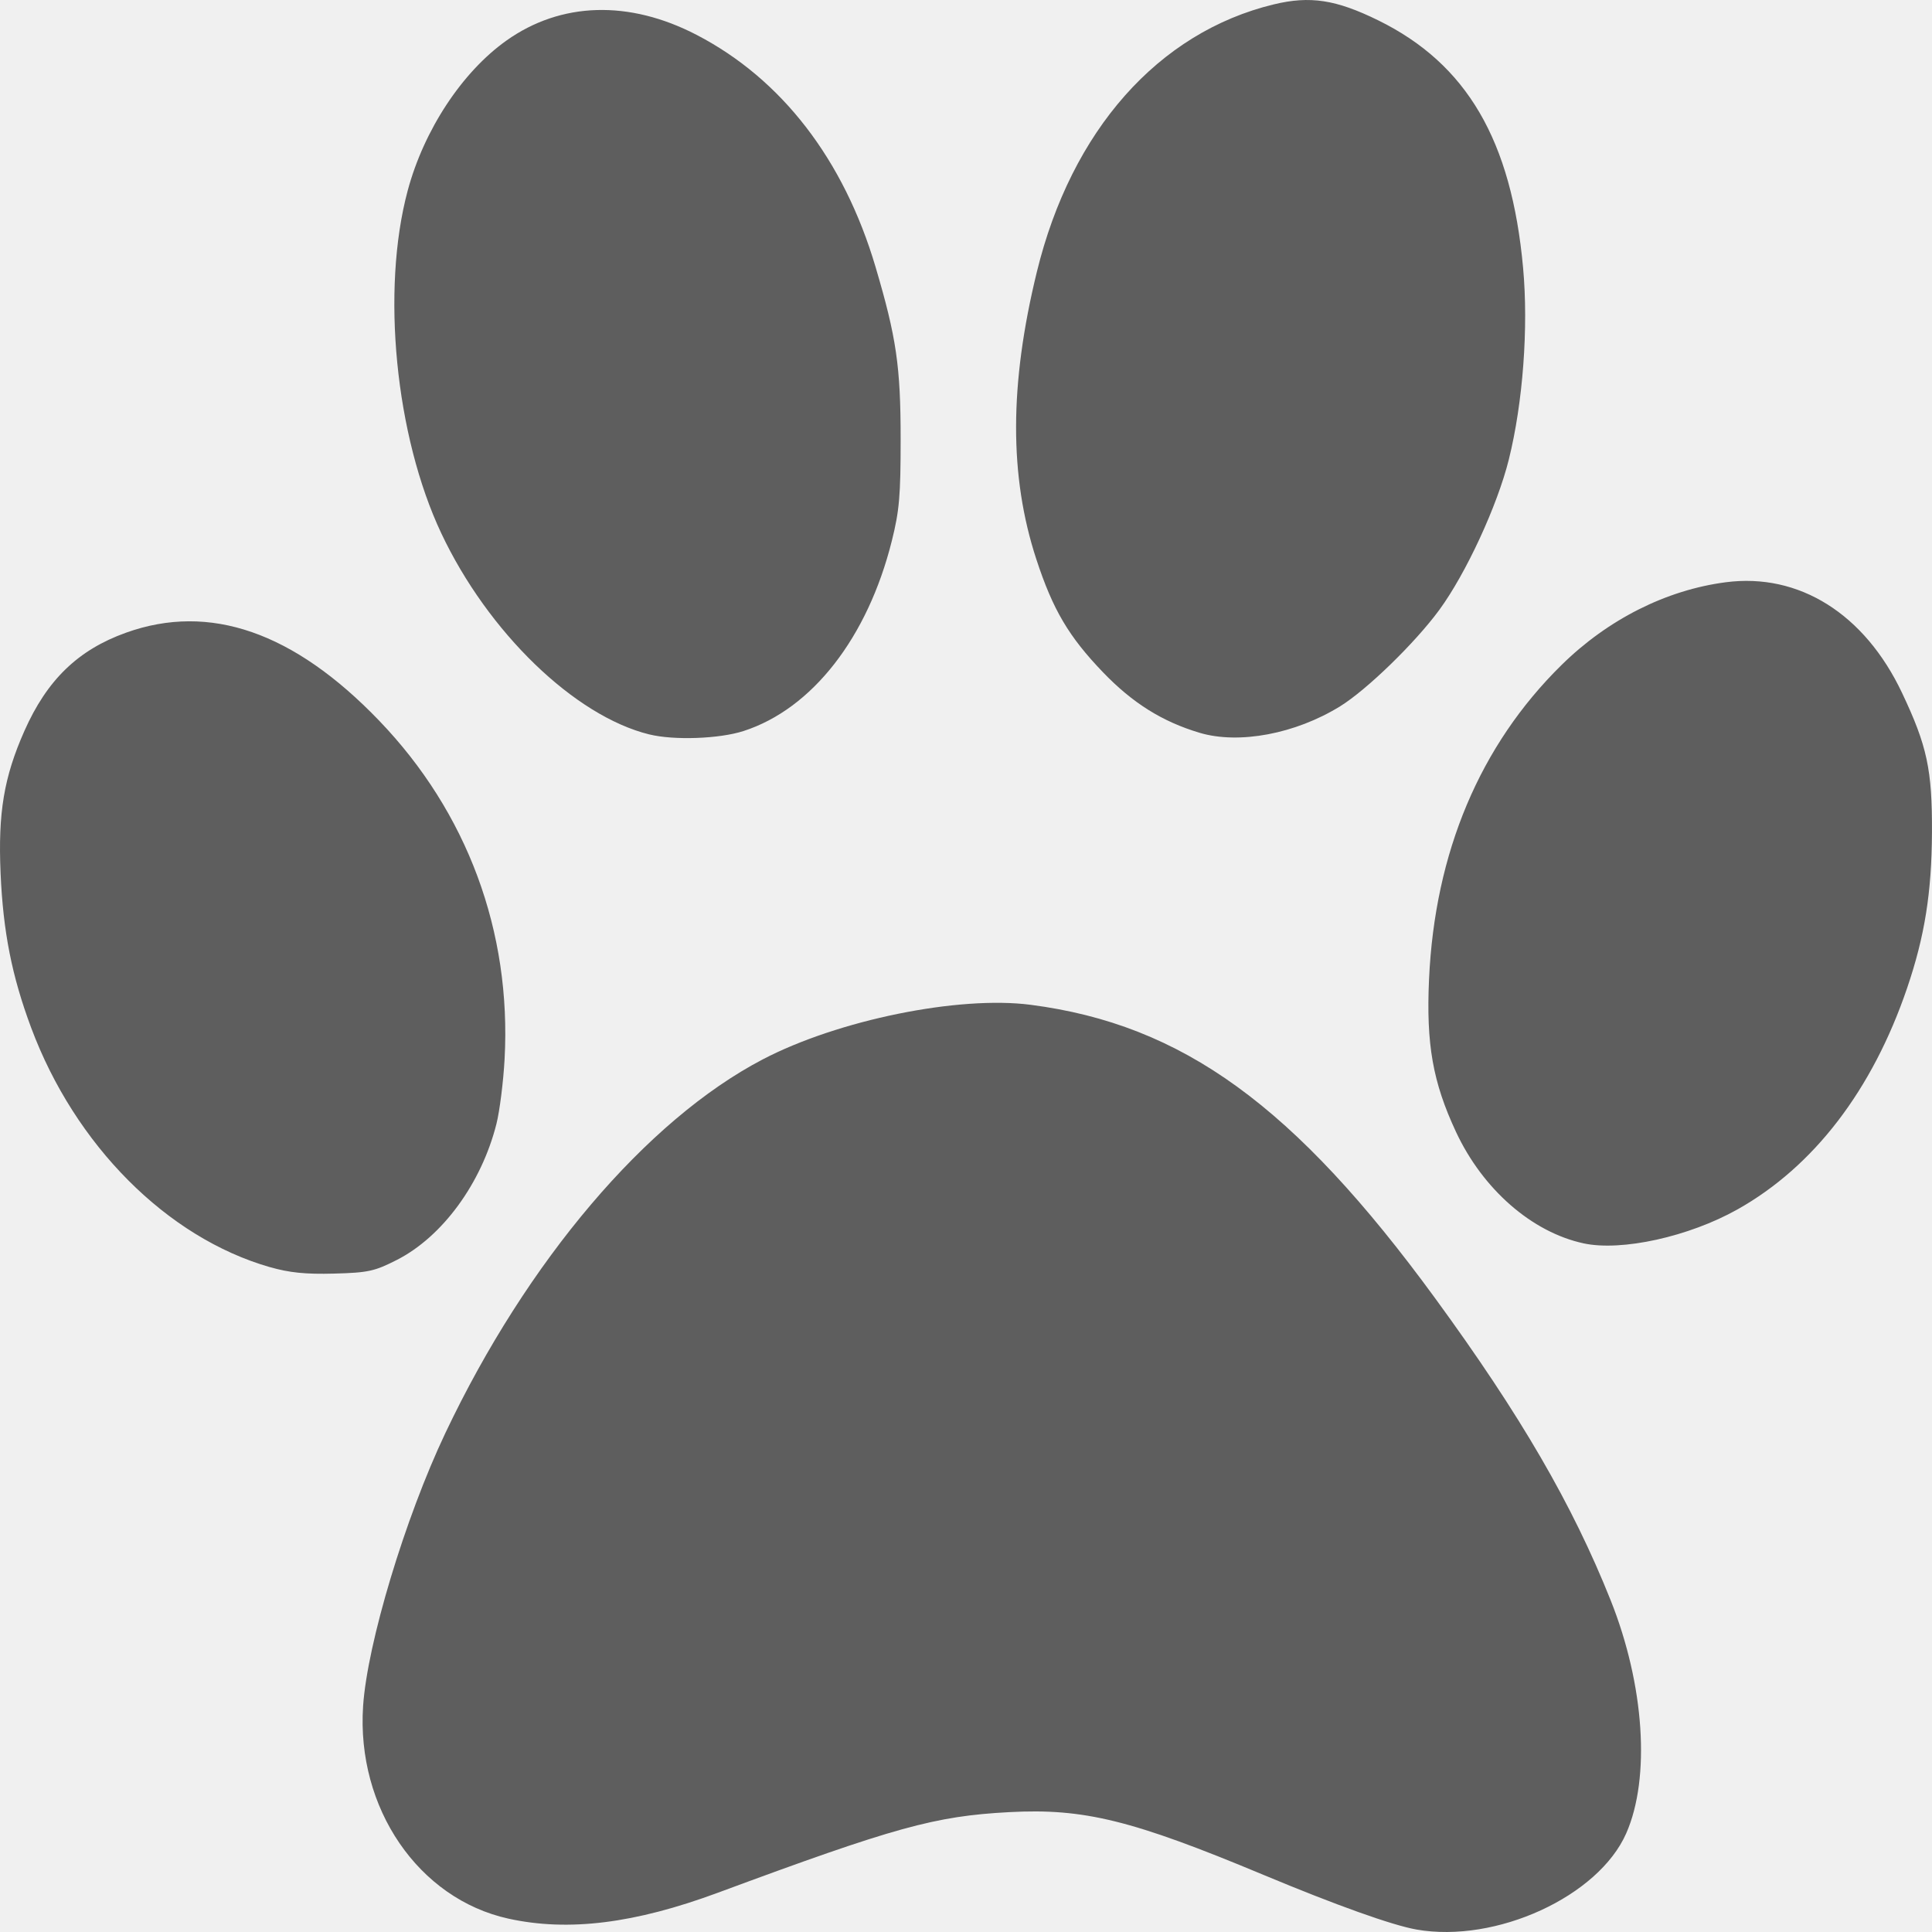
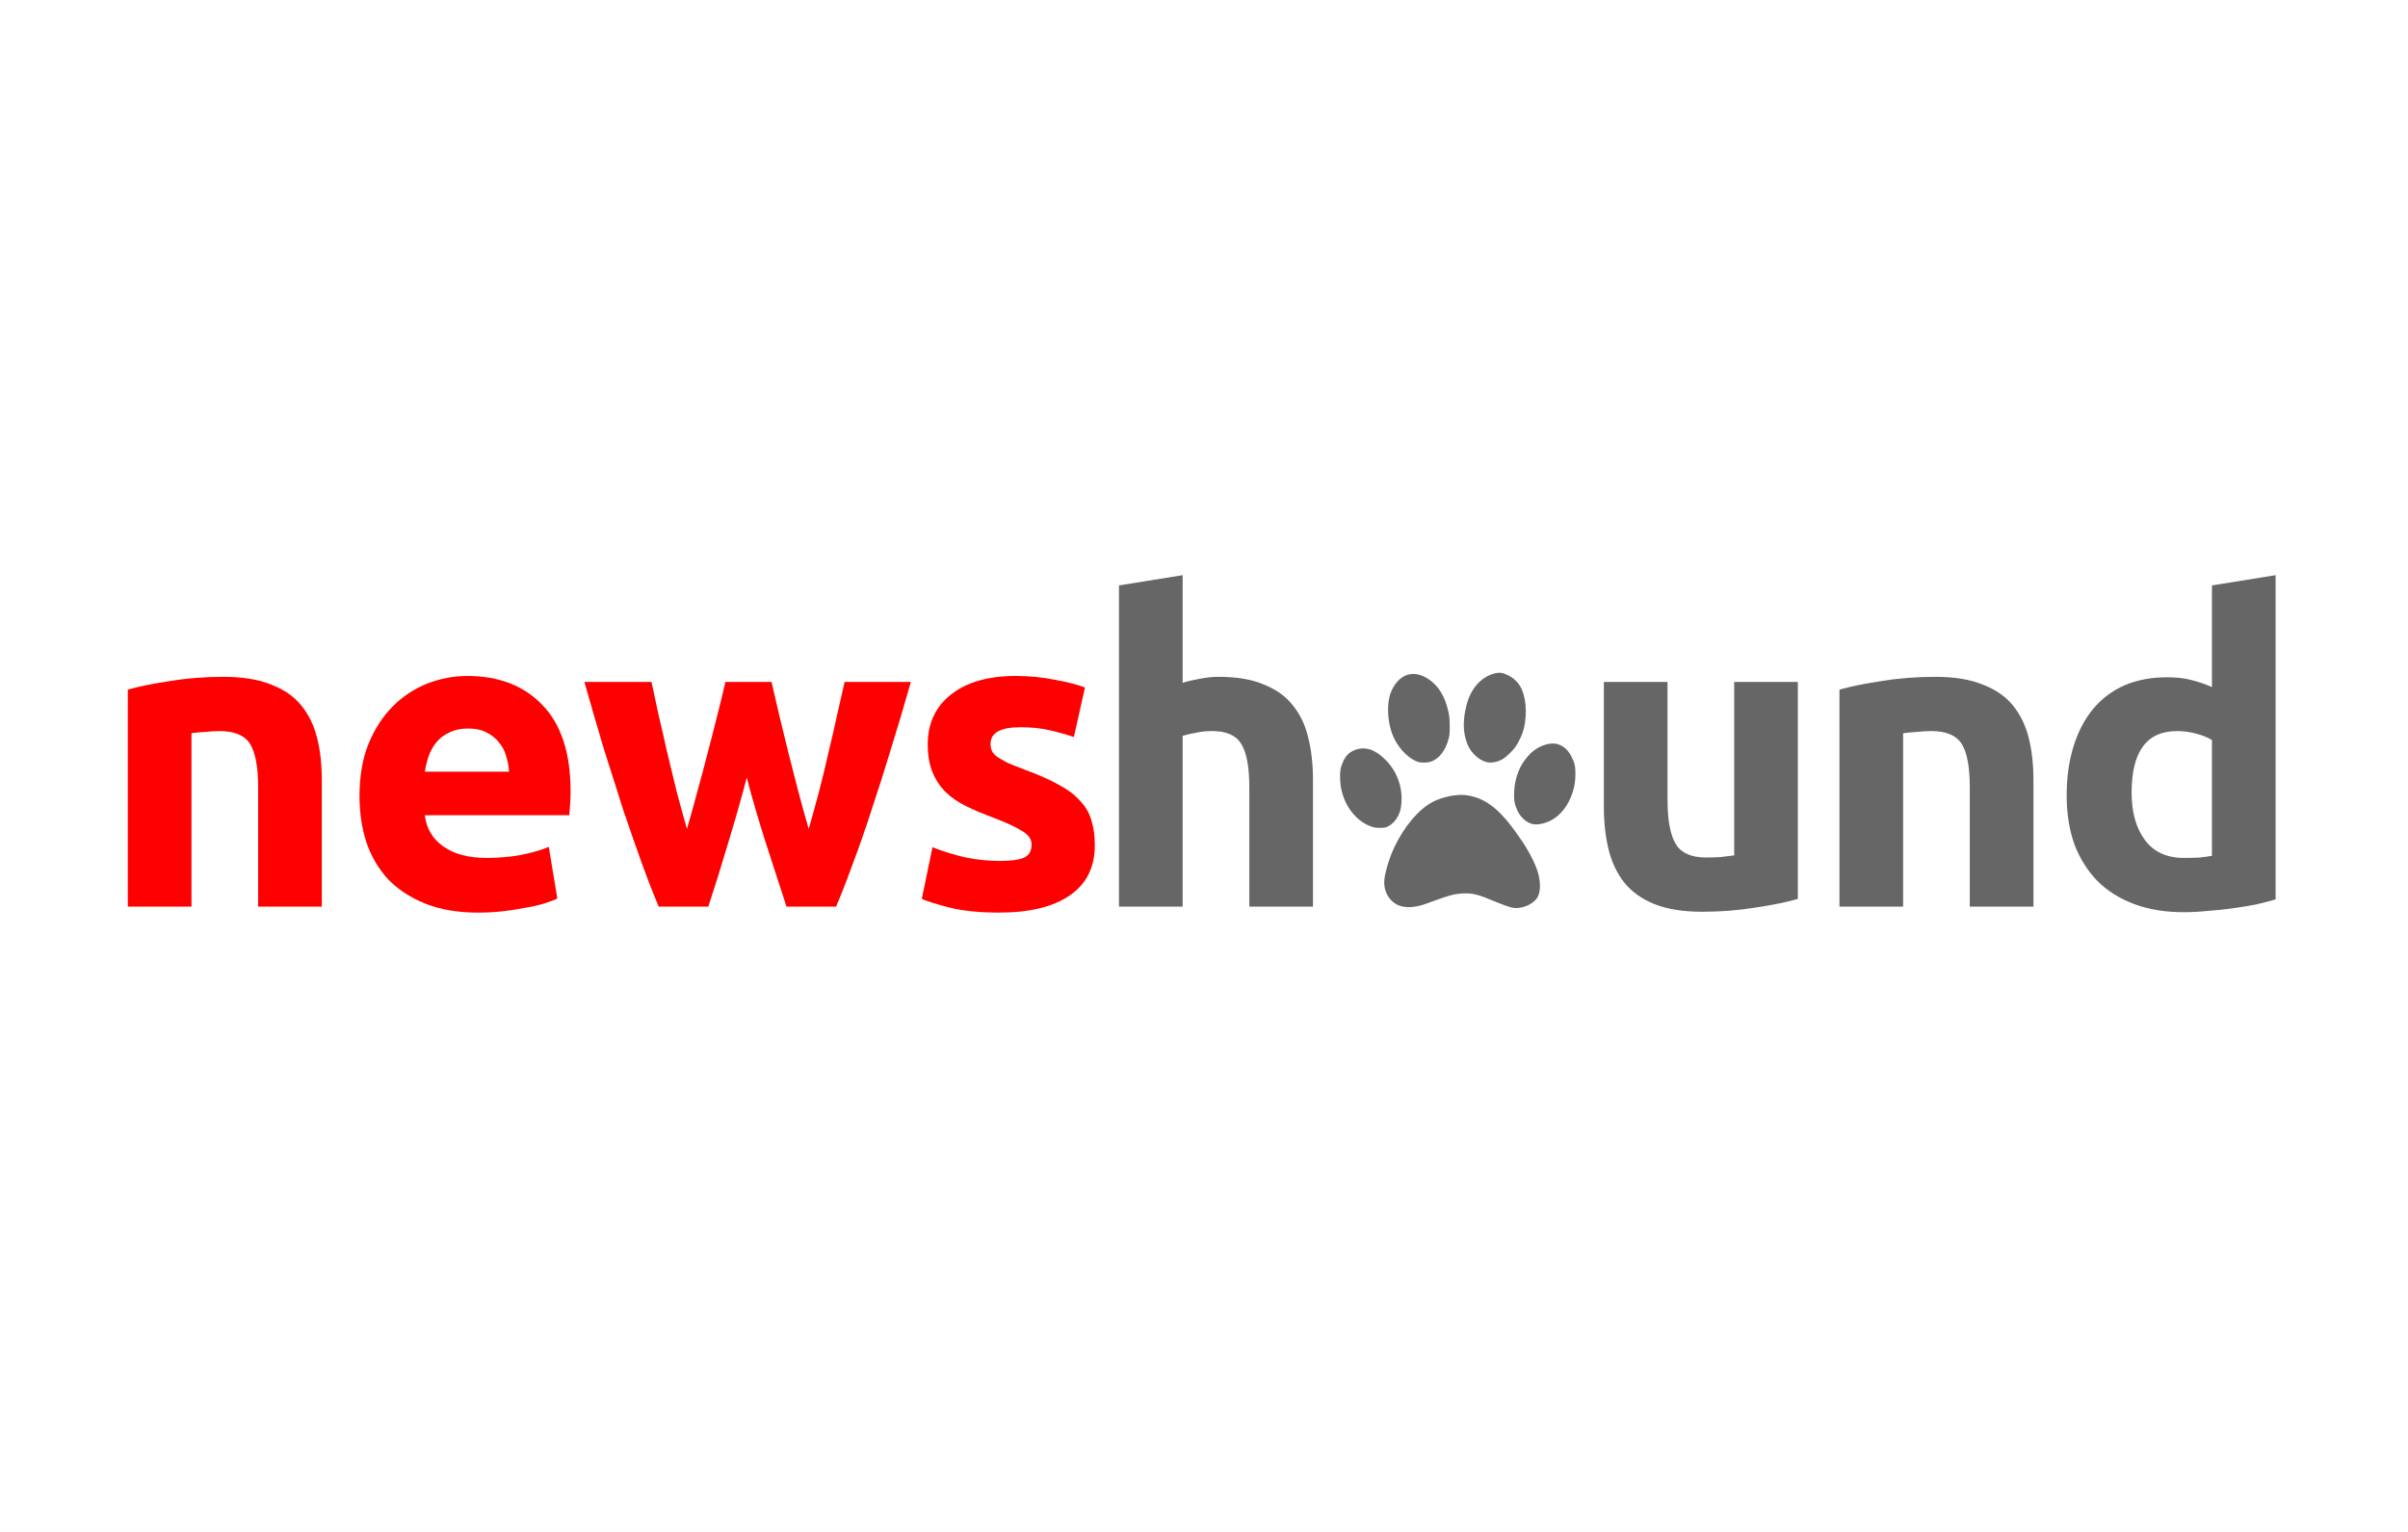
- <svg xmlns="http://www.w3.org/2000/svg" width="128mm" height="128mm" viewBox="0 0 128 128" version="1.1" id="svg8">
+ <svg xmlns="http://www.w3.org/2000/svg" width="440" height="280" viewBox="0 0 116.417 74.083" version="1.1" id="svg8">
  <defs id="defs2">
-     <filter style="color-interpolation-filters:sRGB;" id="filter949">
+     <filter style="color-interpolation-filters:sRGB" id="filter949">
      <feColorMatrix values="1 0 0 0 0 0 1 0 0 0 0 0 1 0 0 -0.21 -0.72 -0.07 2 0 " result="fbSourceGraphic" id="feColorMatrix947" />
      <feColorMatrix result="fbSourceGraphicAlpha" in="fbSourceGraphic" values="0 0 0 -1 0 0 0 0 -1 0 0 0 0 -1 0 0 0 0 1 0" id="feColorMatrix955" />
      <feColorMatrix id="feColorMatrix957" values="1 0 0 0 0 0 1 0 0 0 0 0 1 0 0 0.21 0.72 0.07 1 0 " result="color2" in="fbSourceGraphic" />
    </filter>
-     <filter style="color-interpolation-filters:sRGB;" id="filter953">
+     <filter style="color-interpolation-filters:sRGB" id="filter953">
      <feColorMatrix values="1 0 0 0 0 0 1 0 0 0 0 0 1 0 0 -0.21 -0.72 -0.07 2 0 " result="fbSourceGraphic" id="feColorMatrix951" />
      <feColorMatrix result="fbSourceGraphicAlpha" in="fbSourceGraphic" values="0 0 0 -1 0 0 0 0 -1 0 0 0 0 -1 0 0 0 0 1 0" id="feColorMatrix959" />
      <feColorMatrix id="feColorMatrix961" values="1 0 0 0 0 0 1 0 0 0 0 0 1 0 0 0.21 0.72 0.07 1 0 " result="color2" in="fbSourceGraphic" />
    </filter>
  </defs>
-   <g id="layer1" transform="translate(7.6752358e-7,-169)">
+   <g id="layer1" transform="translate(7.6752358e-7,-222.9167)">
    <g id="g852" transform="translate(0.3610609,1.083182)">
      <g id="g1010">
        <g id="g1031" transform="translate(27.44061,-149.4791)">
-           <path style="fill:#5e5e5e;stroke-width:0.255" d="m 66.042,445.232 c -1.601,-0.281 -5.327,-1.613 -10.138,-3.622 -8.707,-3.636 -11.889,-4.42 -16.85,-4.155 -4.927,0.264 -7.555,0.991 -19.285,5.336 -5.527,2.047 -9.916,2.592 -13.881,1.721 -5.966,-1.309 -10.085,-7.334 -9.633,-14.088 0.278,-4.149 2.778,-12.448 5.445,-18.075 5.409,-11.411 13.329,-20.739 21.028,-24.764 4.991,-2.609 12.983,-4.238 17.755,-3.618 10.066,1.307 17.478,6.684 26.793,19.436 5.661,7.75 9.099,13.666 11.633,20.017 2.237,5.607 2.648,11.762 1.032,15.437 -1.842,4.188 -8.63,7.301 -13.899,6.375 z m -75.968,-43.886 c -6.812,-1.956 -12.908,-8.073 -15.816,-15.873 -1.275,-3.42 -1.853,-6.344 -2.021,-10.229 -0.173,-4.001 0.222,-6.361 1.576,-9.417 1.501,-3.386 3.555,-5.373 6.732,-6.513 5.543,-1.989 11.128,-0.048 16.775,5.829 5.839,6.078 8.765,13.973 8.309,22.415 -0.082,1.512 -0.326,3.45 -0.542,4.305 -0.994,3.937 -3.579,7.468 -6.59,9.003 -1.482,0.756 -1.905,0.848 -4.168,0.909 -1.877,0.051 -2.96,-0.059 -4.255,-0.431 z m 87.038,-1.575 c -3.429,-0.743 -6.675,-3.581 -8.452,-7.388 -1.536,-3.292 -1.98,-5.805 -1.784,-10.111 0.382,-8.405 3.374,-15.501 8.776,-20.816 3.074,-3.024 6.939,-4.972 10.887,-5.485 4.851,-0.631 9.192,2.093 11.671,7.323 1.664,3.51 2.006,5.102 1.986,9.252 -0.018,3.991 -0.482,6.894 -1.647,10.314 -2.3,6.754 -6.179,11.818 -11.228,14.657 -3.223,1.813 -7.694,2.799 -10.21,2.254 z m -61.898,-33.718 c -4.947,-1.217 -10.687,-6.769 -13.78,-13.327 -3.044,-6.455 -3.991,-16.12 -2.225,-22.701 1.078,-4.017 3.602,-7.853 6.541,-9.941 3.611,-2.565 8.122,-2.701 12.598,-0.379 5.638,2.925 9.751,8.259 11.858,15.378 1.382,4.67 1.662,6.59 1.662,11.401 0,3.775 -0.084,4.744 -0.583,6.742 -1.603,6.418 -5.285,11.139 -9.83,12.604 -1.606,0.518 -4.606,0.625 -6.241,0.222 z m 36.459,-0.109 c -2.47,-0.736 -4.438,-1.969 -6.396,-4.006 -2.274,-2.366 -3.323,-4.144 -4.419,-7.491 -1.799,-5.494 -1.789,-11.569 0.033,-19.031 2.288,-9.377 8.046,-15.88 15.696,-17.729 2.409,-0.582 4.124,-0.319 6.931,1.061 5.863,2.884 8.82,7.941 9.59,16.401 0.36,3.96 -0.009,8.912 -0.944,12.683 -0.758,3.055 -2.843,7.566 -4.609,9.973 -1.603,2.185 -4.791,5.283 -6.565,6.382 -2.957,1.83 -6.703,2.537 -9.317,1.758 z" id="path1035" />
+           <g aria-label="news hound" transform="matrix(0.5848844,0,0,0.5848844,-41.44143,258.8405)" style="font-style:normal;font-variant:normal;font-weight:800;font-stretch:normal;font-size:40px;line-height:1.25;font-family:'Alegreya Sans';-inkscape-font-specification:'Alegreya Sans Ultra-Bold';letter-spacing:0px;word-spacing:0px;fill:#000000;fill-opacity:1;stroke:none" id="flowRoot19">
+             <rect style="opacity:1;fill:#ffffff;fill-opacity:1;stroke:none;stroke-width:0;stroke-miterlimit:4;stroke-dasharray:none;stroke-opacity:1" id="rect61" width="199.042" height="126.663" x="23.32" y="192.298" />
+             <path d="m 33.886,249.319 q 1.342,-0.389 3.461,-0.706 2.119,-0.353 4.45,-0.353 2.366,0 3.92,0.636 1.589,0.6 2.508,1.731 0.918,1.13 1.307,2.684 0.388,1.554 0.388,3.461 v 10.489 h -5.262 v -9.854 q 0,-2.543 -0.671,-3.602 -0.671,-1.06 -2.508,-1.06 -0.565,0 -1.201,0.071 -0.636,0.035 -1.13,0.106 v 14.339 h -5.262 z" style="font-style:normal;font-variant:normal;font-weight:bold;font-stretch:normal;font-family:Ubuntu;-inkscape-font-specification:'Ubuntu Bold';fill:#ff0000;stroke-width:0.883" id="path27" />
+             <path d="m 53.037,258.114 q 0,-2.472 0.742,-4.309 0.777,-1.872 2.013,-3.108 1.236,-1.236 2.825,-1.872 1.625,-0.636 3.32,-0.636 3.956,0 6.251,2.437 2.296,2.402 2.296,7.099 0,0.459 -0.035,1.024 -0.035,0.53 -0.071,0.954 H 58.44 q 0.177,1.625 1.519,2.578 1.342,0.954 3.602,0.954 1.448,0 2.825,-0.247 1.413,-0.283 2.296,-0.671 l 0.706,4.273 q -0.424,0.212 -1.13,0.424 -0.706,0.212 -1.589,0.353 -0.848,0.177 -1.837,0.283 -0.989,0.106 -1.978,0.106 -2.508,0 -4.379,-0.742 -1.837,-0.742 -3.073,-2.013 -1.201,-1.307 -1.801,-3.073 -0.565,-1.766 -0.565,-3.814 z m 12.361,-2.013 q -0.035,-0.671 -0.247,-1.307 -0.177,-0.636 -0.6,-1.13 -0.388,-0.494 -1.024,-0.812 -0.6,-0.318 -1.519,-0.318 -0.883,0 -1.519,0.318 -0.636,0.283 -1.06,0.777 -0.424,0.494 -0.671,1.165 -0.212,0.636 -0.318,1.307 z" style="font-style:normal;font-variant:normal;font-weight:bold;font-stretch:normal;font-family:Ubuntu;-inkscape-font-specification:'Ubuntu Bold';fill:#ff0000;stroke-width:0.883" id="path29" />
+             <path d="m 85.048,256.595 q -0.706,2.684 -1.519,5.333 -0.777,2.649 -1.66,5.333 h -4.097 q -0.636,-1.483 -1.377,-3.532 -0.742,-2.048 -1.554,-4.45 -0.777,-2.437 -1.625,-5.121 -0.812,-2.719 -1.589,-5.474 h 5.545 q 0.283,1.271 0.6,2.79 0.353,1.483 0.706,3.073 0.388,1.589 0.777,3.214 0.424,1.589 0.848,3.073 0.459,-1.554 0.883,-3.179 0.459,-1.625 0.848,-3.179 0.424,-1.589 0.777,-3.037 0.388,-1.483 0.671,-2.755 h 3.814 q 0.283,1.271 0.636,2.755 0.353,1.448 0.742,3.037 0.388,1.554 0.812,3.179 0.424,1.625 0.883,3.179 0.424,-1.483 0.848,-3.073 0.424,-1.625 0.777,-3.214 0.388,-1.589 0.706,-3.073 0.353,-1.519 0.636,-2.79 h 5.474 q -0.777,2.755 -1.625,5.474 -0.812,2.684 -1.625,5.121 -0.777,2.402 -1.554,4.45 -0.742,2.048 -1.377,3.532 h -4.097 q -0.883,-2.684 -1.731,-5.333 -0.848,-2.649 -1.554,-5.333 z" style="font-style:normal;font-variant:normal;font-weight:bold;font-stretch:normal;font-family:Ubuntu;-inkscape-font-specification:'Ubuntu Bold';fill:#ff0000;stroke-width:0.883" id="path31" />
+             <path d="m 105.941,263.482 q 1.448,0 2.048,-0.283 0.6,-0.283 0.6,-1.095 0,-0.636 -0.777,-1.095 -0.777,-0.494 -2.366,-1.095 -1.236,-0.459 -2.26,-0.954 -0.989,-0.494 -1.695,-1.165 -0.706,-0.706 -1.095,-1.66 -0.389,-0.954 -0.389,-2.296 0,-2.614 1.942,-4.132 1.942,-1.519 5.333,-1.519 1.695,0 3.249,0.318 1.554,0.283 2.472,0.636 l -0.918,4.097 q -0.918,-0.318 -2.013,-0.565 -1.06,-0.247 -2.402,-0.247 -2.472,0 -2.472,1.377 0,0.318 0.106,0.565 0.106,0.247 0.424,0.494 0.318,0.212 0.848,0.494 0.565,0.247 1.413,0.565 1.731,0.636 2.861,1.271 1.13,0.6 1.766,1.342 0.671,0.706 0.918,1.589 0.283,0.883 0.283,2.048 0,2.755 -2.084,4.168 -2.048,1.413 -5.827,1.413 -2.472,0 -4.132,-0.424 -1.625,-0.424 -2.26,-0.706 l 0.883,-4.273 q 1.342,0.53 2.755,0.848 1.413,0.283 2.79,0.283 z" style="font-style:normal;font-variant:normal;font-weight:bold;font-stretch:normal;font-family:Ubuntu;-inkscape-font-specification:'Ubuntu Bold';fill:#ff0000;stroke-width:0.883" id="path33" />
+             <path d="m 115.815,267.261 v -26.559 l 5.262,-0.848 v 8.9 q 0.53,-0.177 1.342,-0.318 0.848,-0.177 1.625,-0.177 2.26,0 3.744,0.636 1.519,0.6 2.402,1.731 0.918,1.13 1.271,2.684 0.389,1.554 0.389,3.461 v 10.489 h -5.262 v -9.854 q 0,-2.543 -0.671,-3.602 -0.636,-1.06 -2.402,-1.06 -0.706,0 -1.342,0.141 -0.6,0.106 -1.095,0.247 v 14.127 z" style="font-style:normal;font-variant:normal;font-weight:bold;font-stretch:normal;font-family:Ubuntu;-inkscape-font-specification:'Ubuntu Bold';fill:#666666;stroke-width:0.883" id="path35" />
+             <path d="m 171.929,266.625 q -1.342,0.388 -3.461,0.706 -2.119,0.353 -4.45,0.353 -2.366,0 -3.956,-0.636 -1.554,-0.636 -2.472,-1.766 -0.918,-1.165 -1.307,-2.755 -0.389,-1.589 -0.389,-3.496 v -10.348 h 5.262 v 9.712 q 0,2.543 0.671,3.673 0.671,1.13 2.508,1.13 0.565,0 1.201,-0.035 0.636,-0.071 1.13,-0.141 V 248.684 h 5.262 z" style="font-style:normal;font-variant:normal;font-weight:bold;font-stretch:normal;font-family:Ubuntu;-inkscape-font-specification:'Ubuntu Bold';fill:#666666;stroke-width:0.883" id="path39" />
+             <path d="m 175.368,249.319 q 1.342,-0.389 3.461,-0.706 2.119,-0.353 4.45,-0.353 2.366,0 3.92,0.636 1.589,0.6 2.508,1.731 0.918,1.13 1.307,2.684 0.389,1.554 0.389,3.461 v 10.489 h -5.262 v -9.854 q 0,-2.543 -0.671,-3.602 -0.671,-1.06 -2.508,-1.06 -0.565,0 -1.201,0.071 -0.636,0.035 -1.13,0.106 v 14.339 h -5.262 z" style="font-style:normal;font-variant:normal;font-weight:bold;font-stretch:normal;font-family:Ubuntu;-inkscape-font-specification:'Ubuntu Bold';fill:#666666;stroke-width:0.883" id="path41" />
+             <path d="m 199.518,257.831 q 0,2.437 1.095,3.92 1.095,1.483 3.249,1.483 0.706,0 1.307,-0.035 0.6,-0.071 0.989,-0.141 v -9.571 q -0.494,-0.318 -1.307,-0.53 -0.777,-0.212 -1.589,-0.212 -3.744,0 -3.744,5.086 z m 11.902,8.829 q -0.706,0.212 -1.625,0.424 -0.918,0.177 -1.942,0.318 -0.989,0.141 -2.048,0.212 -1.024,0.106 -1.978,0.106 -2.296,0 -4.097,-0.671 -1.801,-0.671 -3.037,-1.907 -1.236,-1.271 -1.907,-3.037 -0.636,-1.801 -0.636,-4.026 0,-2.26 0.565,-4.062 0.565,-1.837 1.625,-3.108 1.06,-1.271 2.578,-1.942 1.554,-0.671 3.532,-0.671 1.095,0 1.942,0.212 0.883,0.212 1.766,0.6 v -8.406 l 5.262,-0.848 z" style="font-style:normal;font-variant:normal;font-weight:bold;font-stretch:normal;font-family:Ubuntu;-inkscape-font-specification:'Ubuntu Bold';fill:#666666;stroke-width:0.883" id="path43" />
+           </g>
+           <path style="fill:#666666;stroke-width:0.023" d="m 45.326,415.21 c -0.142,-0.025 -0.474,-0.143 -0.901,-0.322 -0.774,-0.323 -1.057,-0.393 -1.498,-0.369 -0.438,0.023 -0.672,0.088 -1.714,0.474 -0.491,0.182 -0.881,0.23 -1.234,0.153 -0.53,-0.116 -0.897,-0.652 -0.856,-1.252 0.025,-0.369 0.247,-1.107 0.484,-1.607 0.481,-1.014 1.185,-1.844 1.869,-2.201 0.444,-0.232 1.154,-0.377 1.578,-0.322 0.895,0.116 1.554,0.594 2.382,1.728 0.503,0.689 0.809,1.215 1.034,1.779 0.199,0.498 0.235,1.046 0.092,1.372 -0.164,0.372 -0.767,0.649 -1.236,0.567 z m -6.753,-3.901 c -0.606,-0.174 -1.147,-0.718 -1.406,-1.411 -0.113,-0.304 -0.165,-0.564 -0.18,-0.909 -0.015,-0.356 0.02,-0.566 0.14,-0.837 0.133,-0.301 0.316,-0.478 0.598,-0.579 0.493,-0.177 0.989,-0.004 1.491,0.518 0.519,0.54 0.779,1.242 0.739,1.993 -0.007,0.134 -0.029,0.307 -0.048,0.383 -0.088,0.35 -0.318,0.664 -0.586,0.8 -0.132,0.067 -0.169,0.075 -0.37,0.081 -0.167,0.004 -0.263,-0.006 -0.378,-0.038 z m 7.737,-0.14 c -0.305,-0.066 -0.593,-0.318 -0.751,-0.657 -0.137,-0.293 -0.176,-0.516 -0.159,-0.899 0.034,-0.747 0.3,-1.378 0.78,-1.85 0.273,-0.269 0.617,-0.442 0.968,-0.488 0.431,-0.056 0.817,0.186 1.038,0.651 0.148,0.312 0.178,0.454 0.177,0.822 -0.002,0.355 -0.043,0.613 -0.146,0.917 -0.204,0.6 -0.549,1.051 -0.998,1.303 -0.287,0.161 -0.684,0.249 -0.908,0.2 z m -5.503,-2.997 c -0.44,-0.108 -0.95,-0.602 -1.225,-1.185 -0.271,-0.574 -0.355,-1.433 -0.198,-2.018 0.096,-0.357 0.32,-0.698 0.581,-0.884 0.321,-0.228 0.722,-0.24 1.12,-0.034 0.501,0.26 0.867,0.734 1.054,1.367 0.123,0.415 0.148,0.586 0.148,1.014 0,0.336 -0.007,0.422 -0.052,0.599 -0.143,0.571 -0.47,0.99 -0.874,1.12 -0.143,0.046 -0.409,0.056 -0.555,0.02 z m 3.241,-0.01 c -0.22,-0.065 -0.395,-0.175 -0.569,-0.356 -0.202,-0.21 -0.295,-0.368 -0.393,-0.666 -0.16,-0.488 -0.159,-1.028 0.003,-1.692 0.203,-0.834 0.715,-1.412 1.395,-1.576 0.214,-0.052 0.367,-0.028 0.616,0.094 0.521,0.256 0.784,0.706 0.853,1.458 0.032,0.352 -7.65e-4,0.792 -0.084,1.127 -0.067,0.272 -0.253,0.673 -0.41,0.887 -0.143,0.194 -0.426,0.47 -0.584,0.567 -0.263,0.163 -0.596,0.226 -0.828,0.156 z" id="path1035" />
        </g>
      </g>
    </g>
  </g>
</svg>
